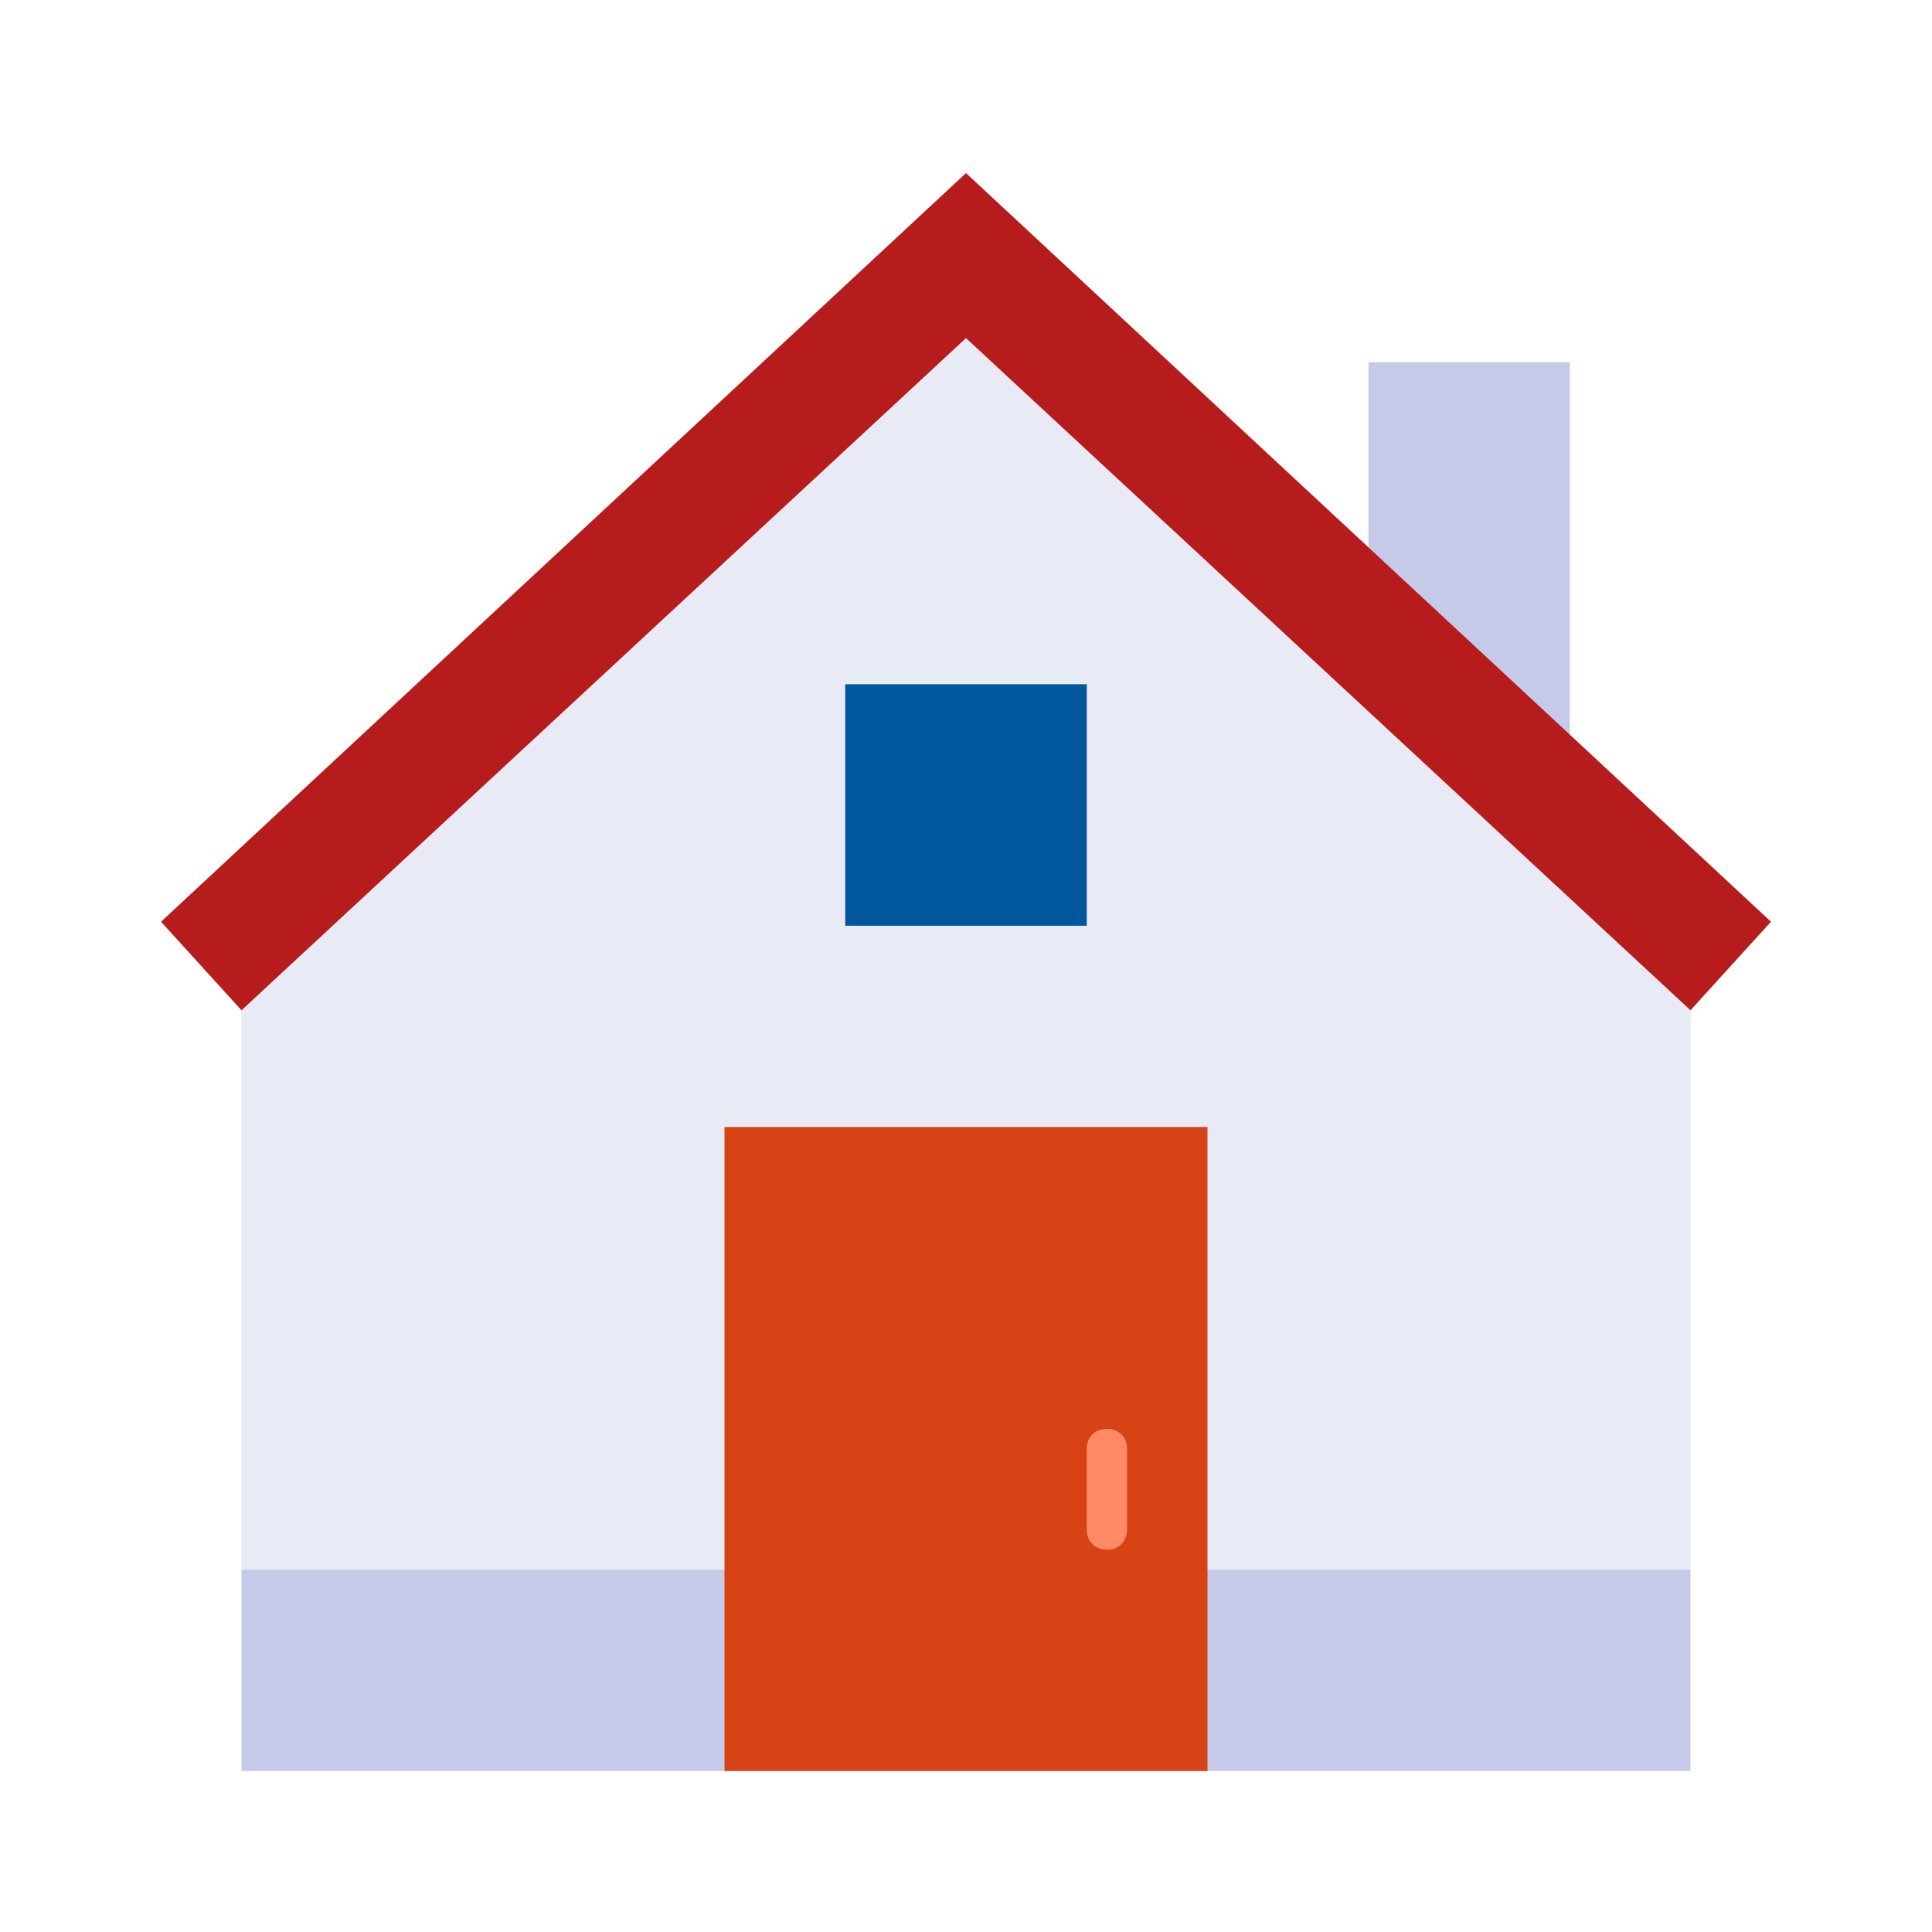
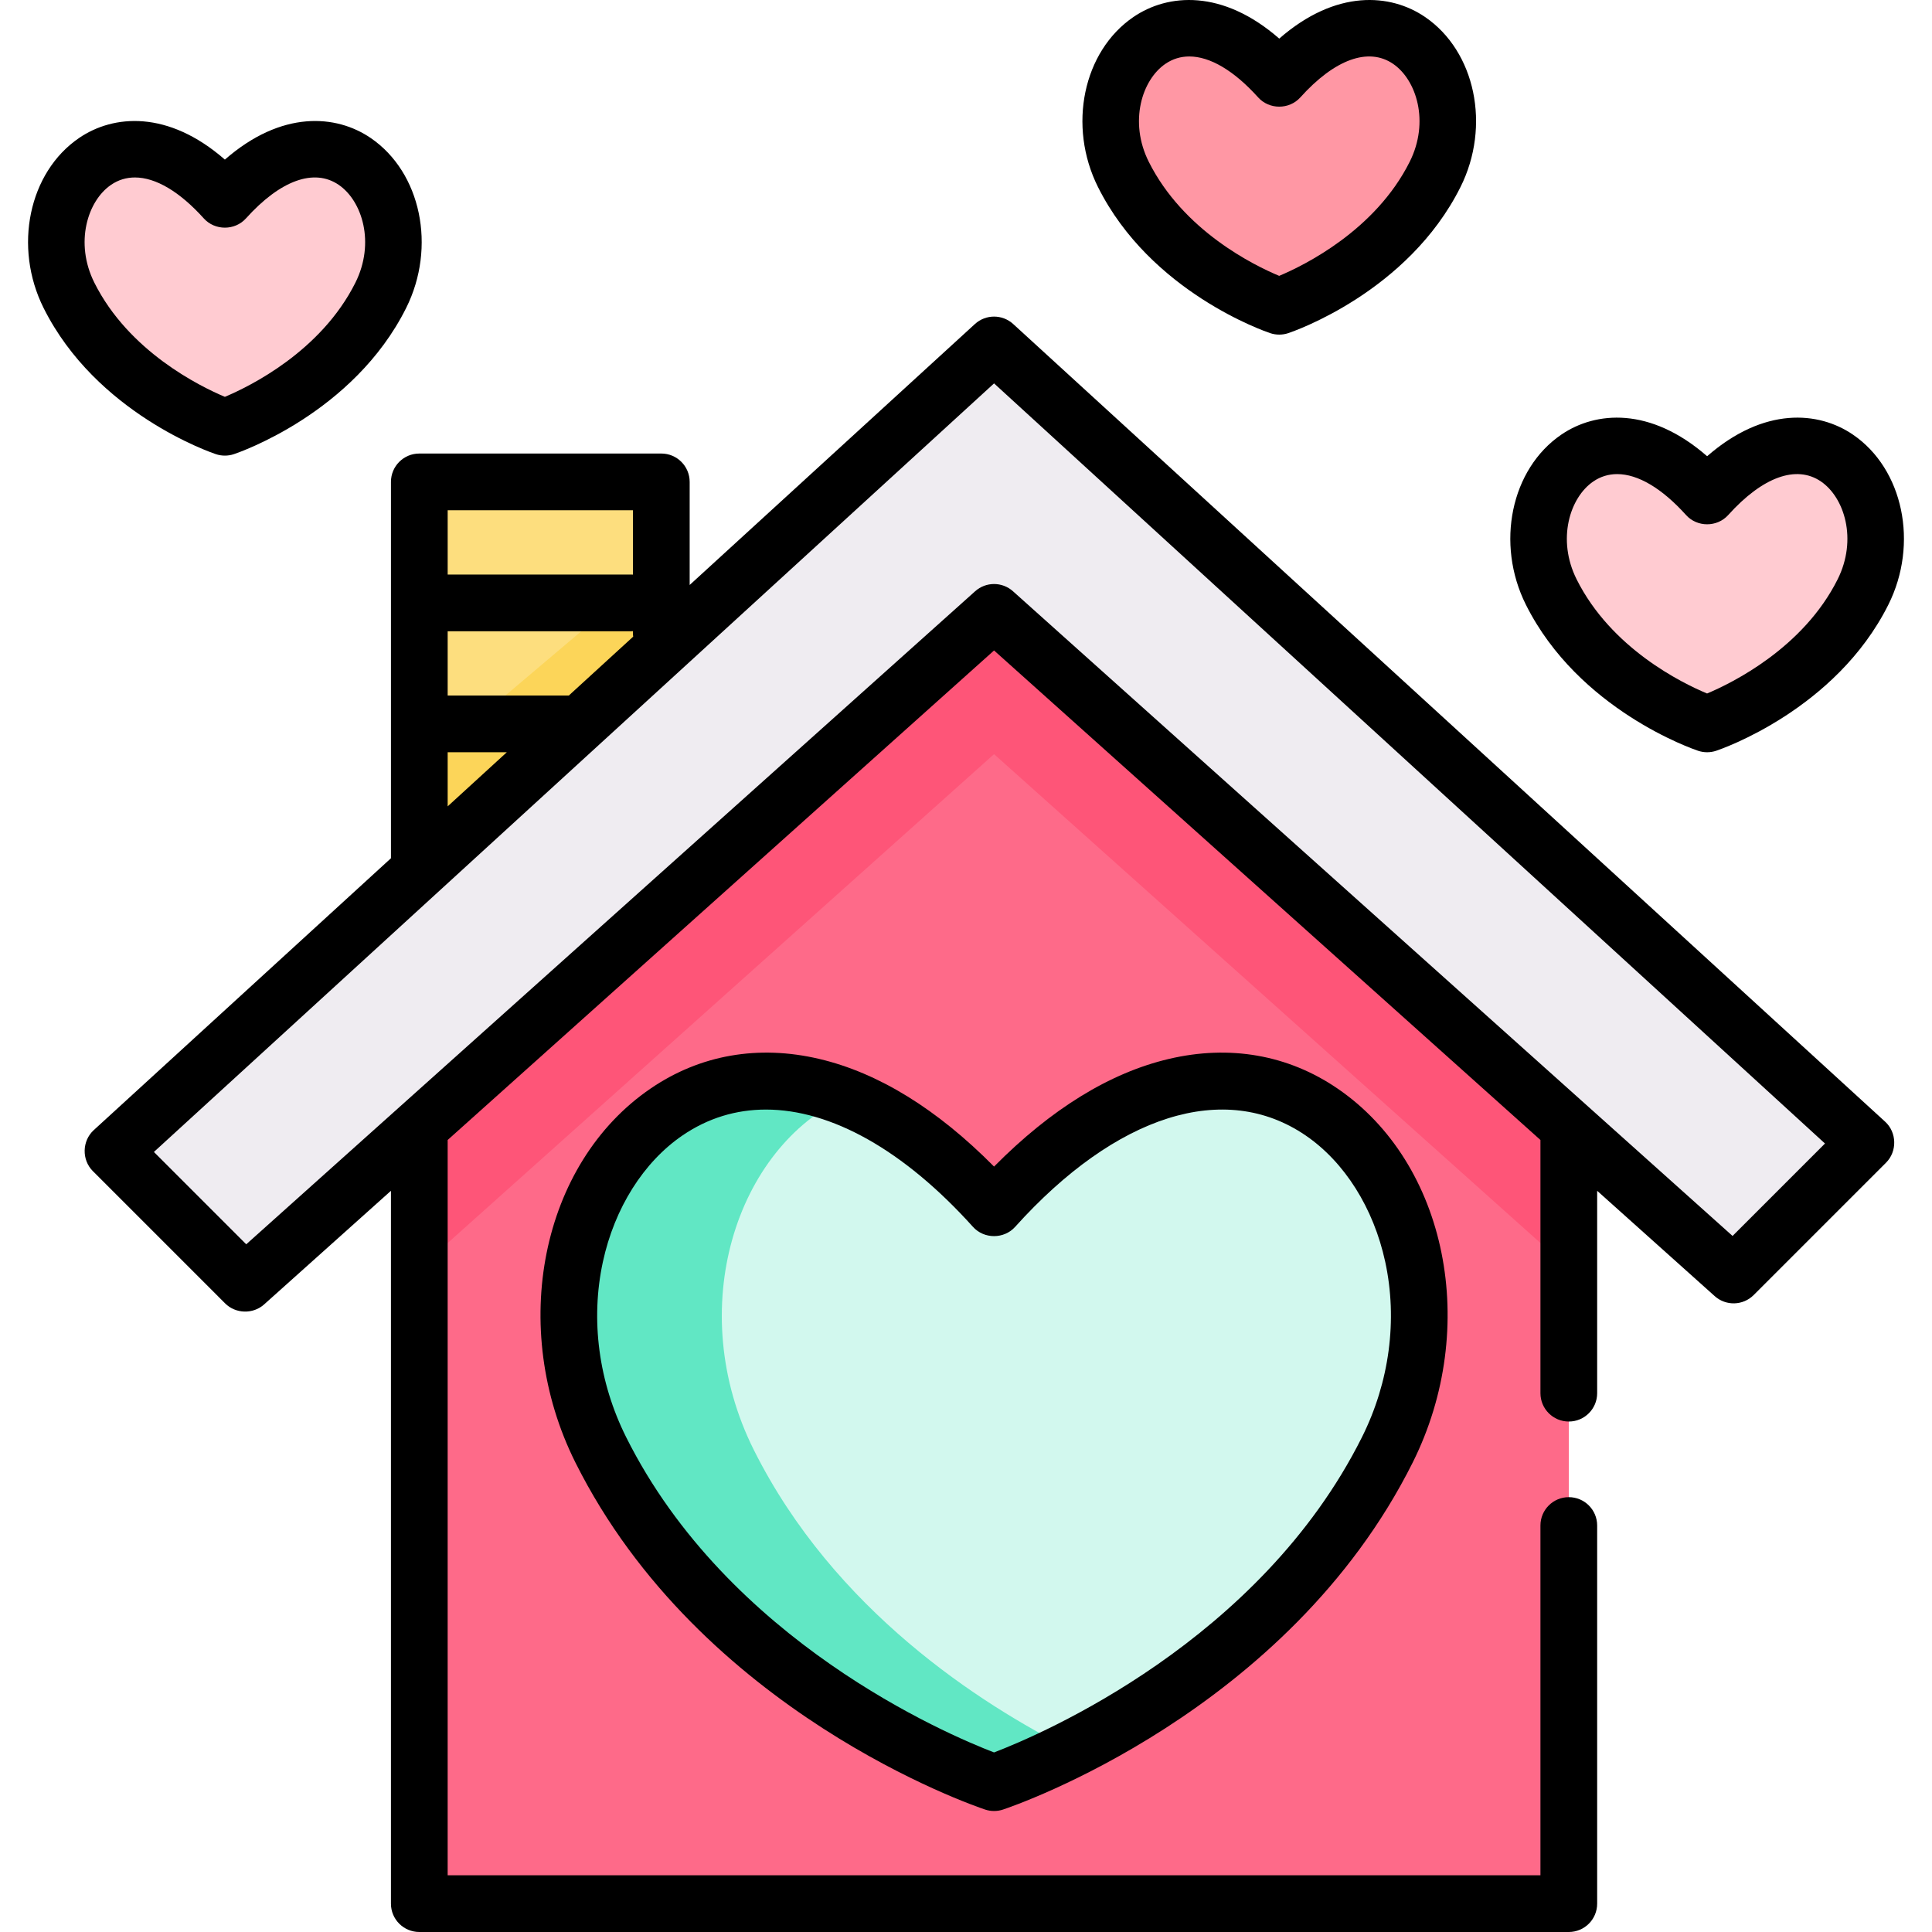
- <svg xmlns="http://www.w3.org/2000/svg" version="1" viewBox="0 0 48 48" enable-background="new 0 0 48 48">
-   <polygon fill="#E8EAF6" points="42,39 6,39 6,23 24,6 42,23" />
-   <g fill="#C5CAE9">
-     <polygon points="39,21 34,16 34,9 39,9" />
-     <rect x="6" y="39" width="36" height="5" />
-   </g>
-   <polygon fill="#B71C1C" points="24,4.3 4,22.9 6,25.1 24,8.4 42,25.1 44,22.9" />
-   <rect x="18" y="28" fill="#D84315" width="12" height="16" />
-   <rect x="21" y="17" fill="#01579B" width="6" height="6" />
-   <path fill="#FF8A65" d="M27.5,35.5c-0.3,0-0.5,0.2-0.5,0.5v2c0,0.3,0.2,0.5,0.5,0.5S28,38.3,28,38v-2C28,35.7,27.8,35.5,27.5,35.5z" />
+ <svg xmlns="http://www.w3.org/2000/svg" version="1.1" id="Capa_1" x="0px" y="0px" viewBox="0 0 511.999 511.999" style="enable-background:new 0 0 511.999 511.999;" xml:space="preserve">
+   <rect x="111.119" y="127.704" style="fill:#FDDE7E;" width="64.132" height="104.215" />
+   <polygon style="fill:#FCD559;" points="111.121,203.622 111.121,231.922 175.253,231.922 175.253,149.333 " />
+   <polygon style="fill:#FE6A89;" points="415.75,504.485 111.121,504.485 111.121,272.005 263.435,127.707 415.75,272.005 " />
+   <polygon style="fill:#FE5578;" points="263.435,127.707 111.121,272.005 111.121,336.137 263.435,199.856 415.75,336.137   415.75,272.005 " />
+   <polygon style="fill:#EFECF1;" points="263.435,91.417 29.918,305.038 64.973,340.093 263.435,162.288 459.43,337.884   494.51,302.804 " />
+   <path style="fill:#FFCBD1;" d="M452.405,131.463c-28.6-31.778-54.022,0-41.31,25.421s41.31,34.955,41.31,34.955  s28.599-9.534,41.31-34.955S481.004,99.685,452.405,131.463z" />
+   <path style="fill:#FF97A4;" d="M339.011,20.786c-28.6-31.778-54.022,0-41.31,25.421s41.31,34.955,41.31,34.955  s28.6-9.534,41.31-34.955C393.033,20.786,367.61-10.992,339.011,20.786z" />
+   <path style="fill:#FFCBD1;" d="M59.594,52.852c-28.6-31.778-54.022,0-41.31,25.421s41.31,34.955,41.31,34.955  s28.6-9.534,41.31-34.955S88.193,21.075,59.594,52.852z" />
+   <path style="fill:#D2F8EE;" d="M263.435,320.104c-72.149-80.165-136.281,0-104.215,64.132s104.215,88.182,104.215,88.182  s72.149-24.05,104.215-88.182S335.584,239.938,263.435,320.104z" />
+   <path style="fill:#61E7C4;" d="M199.767,384.236c-18.671-37.341-4.727-80.113,24.421-93.513  c-53.612-21.216-91.008,41.435-64.968,93.513c32.066,64.132,104.215,88.182,104.215,88.182s8.192-2.734,20.273-8.803  C259.92,451.665,221.032,426.767,199.767,384.236z" />
+   <path d="M268.508,85.871c-2.872-2.626-7.274-2.627-10.146,0l-75.593,69.153v-27.317c0-4.152-3.365-7.516-7.516-7.516h-64.132  c-4.151,0-7.516,3.364-7.516,7.516v99.736l-78.761,72.05c-3.112,2.848-3.226,7.874-0.241,10.86l35.055,35.055  c2.785,2.784,7.395,2.911,10.329,0.283l33.616-30.118v188.911c0,4.152,3.365,7.516,7.516,7.516h304.629  c4.151,0,7.516-3.364,7.516-7.516V404.277c0-4.152-3.365-7.516-7.516-7.516s-7.516,3.364-7.516,7.516v92.691H118.635V302.106  l144.799-129.728l144.799,129.729v67.099c0,4.152,3.365,7.516,7.516,7.516s7.516-3.364,7.516-7.516v-53.632l31.15,27.909  c2.972,2.663,7.508,2.538,10.329-0.283l35.079-35.08c2.984-2.985,2.872-8.013-0.242-10.86L268.508,85.871z M150.74,184.324h-32.104  v-17.035h48.6c0.169,0,0.335-0.014,0.501-0.025v0.526c0,0.315,0.025,0.623,0.063,0.927L150.74,184.324z M167.738,135.222v17.06  c-0.166-0.011-0.332-0.025-0.501-0.025h-48.6v-17.035H167.738z M118.636,199.355h15.673l-15.673,14.338  C118.636,213.692,118.636,199.355,118.636,199.355z M459.146,327.539L268.45,156.691c-2.854-2.558-7.176-2.558-10.03,0  L65.257,329.749l-24.47-24.47l222.648-203.676L483.64,303.045L459.146,327.539z" />
+   <path d="M450.028,198.969c1.533,0.512,3.22,0.512,4.753,0c1.289-0.43,31.714-10.838,45.656-38.724  c8.086-16.171,3.952-35.971-9.409-45.078c-9.09-6.196-23.545-7.423-38.623,5.738c-15.079-13.161-29.533-11.931-38.623-5.738  c-13.362,9.107-17.494,28.908-9.409,45.078C418.315,188.131,448.74,198.54,450.028,198.969z M422.247,127.589  c1.917-1.307,4.041-1.948,6.319-1.948c5.476,0,11.831,3.715,18.253,10.85c2.941,3.268,8.231,3.268,11.172,0  c9.093-10.103,18.05-13.349,24.572-8.902c6.241,4.253,9.709,15.379,4.431,25.935c-9.109,18.218-27.974,27.474-34.602,30.26  c-6.639-2.767-25.411-11.935-34.574-30.26C412.538,142.967,416.006,131.841,422.247,127.589z" />
+   <path d="M336.635,88.292c1.533,0.512,3.22,0.512,4.753,0c1.289-0.43,31.713-10.837,45.656-38.724  c8.086-16.171,3.952-35.971-9.409-45.078c-9.091-6.196-23.544-7.423-38.623,5.738c-15.08-13.161-29.534-11.933-38.624-5.738  c-13.362,9.107-17.495,28.908-9.409,45.078C304.922,77.455,335.347,87.863,336.635,88.292z M308.853,16.912  c1.916-1.307,4.041-1.948,6.319-1.948c5.476,0,11.831,3.715,18.253,10.85c2.941,3.268,8.231,3.268,11.172,0  c9.093-10.103,18.049-13.35,24.572-8.902c6.241,4.253,9.708,15.379,4.43,25.935c-9.109,18.22-27.975,27.475-34.602,30.26  c-6.639-2.767-25.411-11.934-34.575-30.26C299.144,32.29,302.612,21.165,308.853,16.912z" />
+   <path d="M57.217,120.359c1.533,0.512,3.22,0.512,4.753,0c1.289-0.43,31.713-10.837,45.656-38.724  c8.086-16.171,3.952-35.971-9.409-45.078c-9.09-6.197-23.545-7.423-38.623,5.738c-15.08-13.161-29.533-11.932-38.624-5.738  C7.609,45.663,3.477,65.464,11.561,81.634C25.504,109.521,55.929,119.929,57.217,120.359z M29.436,48.978  c1.917-1.307,4.041-1.948,6.319-1.948c5.476,0,11.831,3.715,18.253,10.85c2.941,3.268,8.231,3.268,11.172,0  c9.093-10.103,18.051-13.35,24.572-8.902c6.241,4.253,9.709,15.379,4.431,25.935c-9.103,18.206-27.948,27.461-34.588,30.254  c-6.657-2.801-25.491-12.056-34.589-30.254C19.727,64.356,23.195,53.231,29.436,48.978z" />
+   <path d="M309.75,280.628c-15.66,3.691-31.213,13.275-46.315,28.526c-15.101-15.25-30.654-24.835-46.315-28.526  c-16.138-3.804-31.586-1.096-44.675,7.825c-29.075,19.815-37.836,63.365-19.946,99.145c33.078,66.157,105.494,90.928,108.56,91.951  c1.533,0.512,3.22,0.512,4.753,0c3.067-1.023,75.483-25.794,108.56-91.951c17.89-35.78,9.128-79.33-19.946-99.145  C341.336,279.531,325.889,276.828,309.75,280.628z M367.099,334.408c3.321,15.364,1.128,31.867-6.172,46.467  c-27.044,54.088-85.048,78.765-97.493,83.538c-12.456-4.779-70.451-29.455-97.493-83.538c-7.3-14.6-9.493-31.103-6.172-46.467  c3.081-14.255,10.786-26.479,21.14-33.534c6.725-4.583,14.175-6.828,22.069-6.828c17.208,0,36.504,10.68,54.87,31.086  c2.941,3.268,8.231,3.268,11.172,0c26.789-29.767,55.553-38.835,76.939-24.258C356.314,307.93,364.019,320.153,367.099,334.408z" />
+   <g>
+ </g>
+   <g>
+ </g>
+   <g>
+ </g>
+   <g>
+ </g>
+   <g>
+ </g>
+   <g>
+ </g>
+   <g>
+ </g>
+   <g>
+ </g>
+   <g>
+ </g>
+   <g>
+ </g>
+   <g>
+ </g>
+   <g>
+ </g>
+   <g>
+ </g>
+   <g>
+ </g>
+   <g>
+ </g>
</svg>
